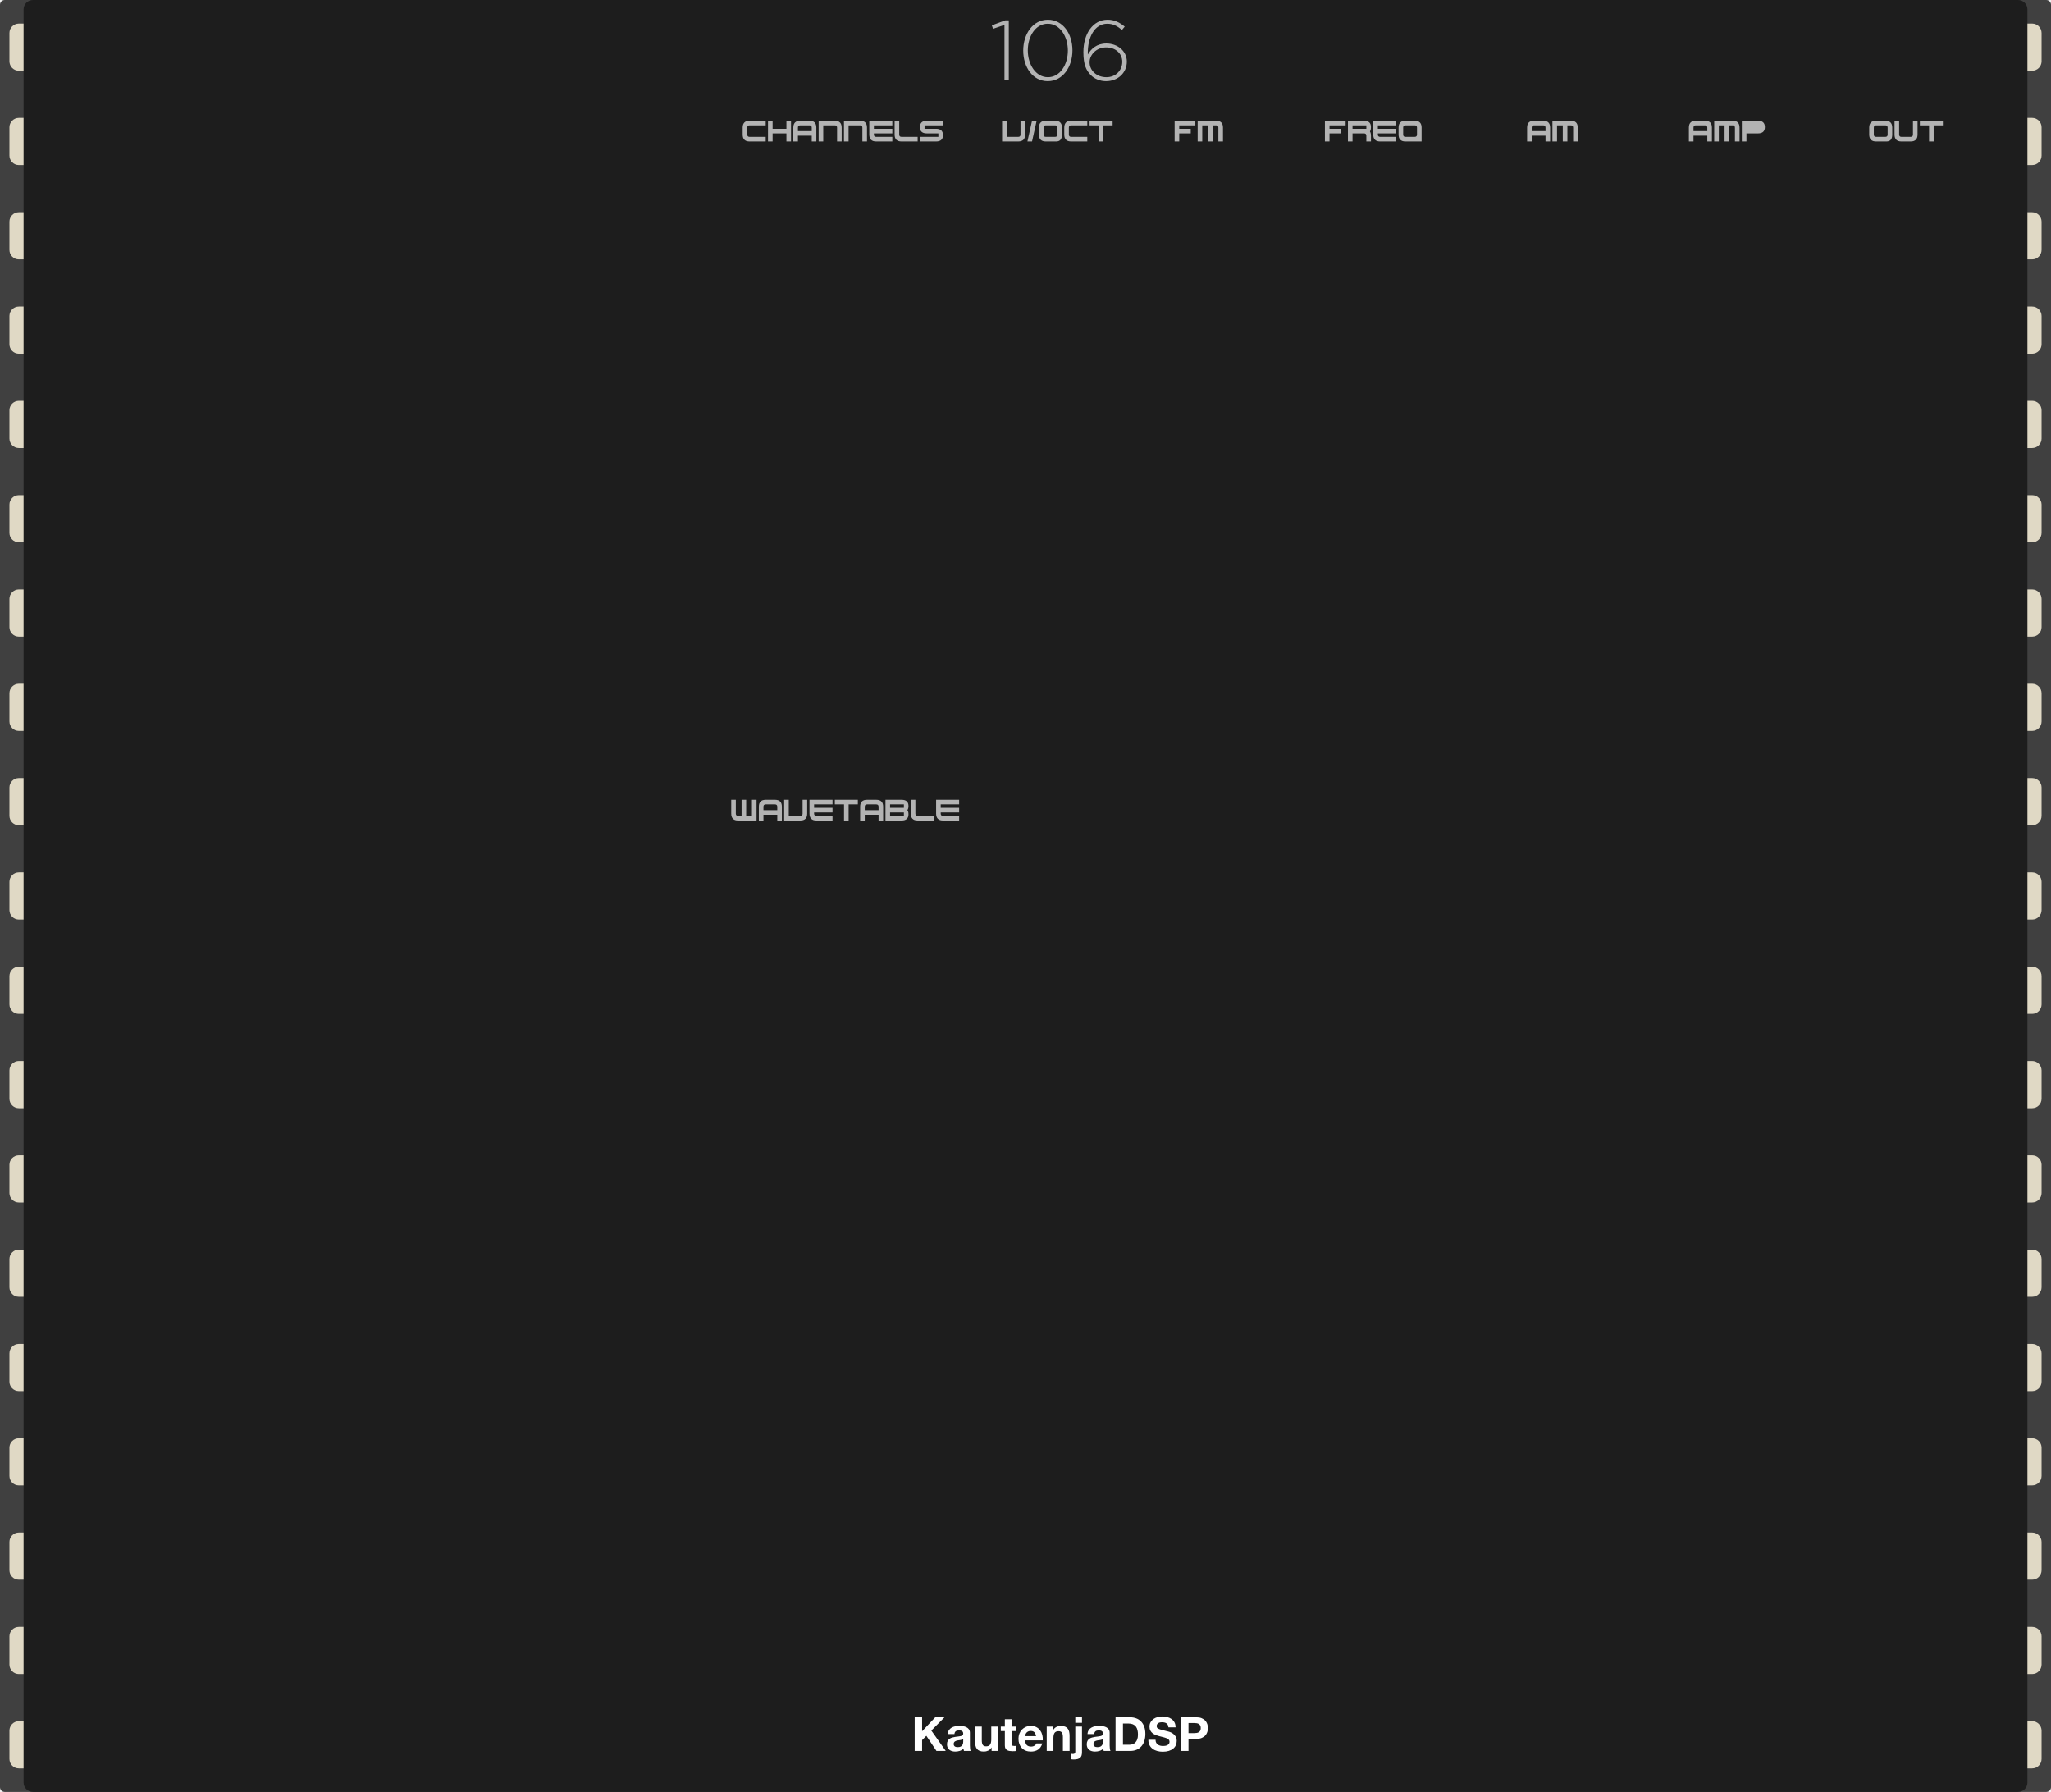
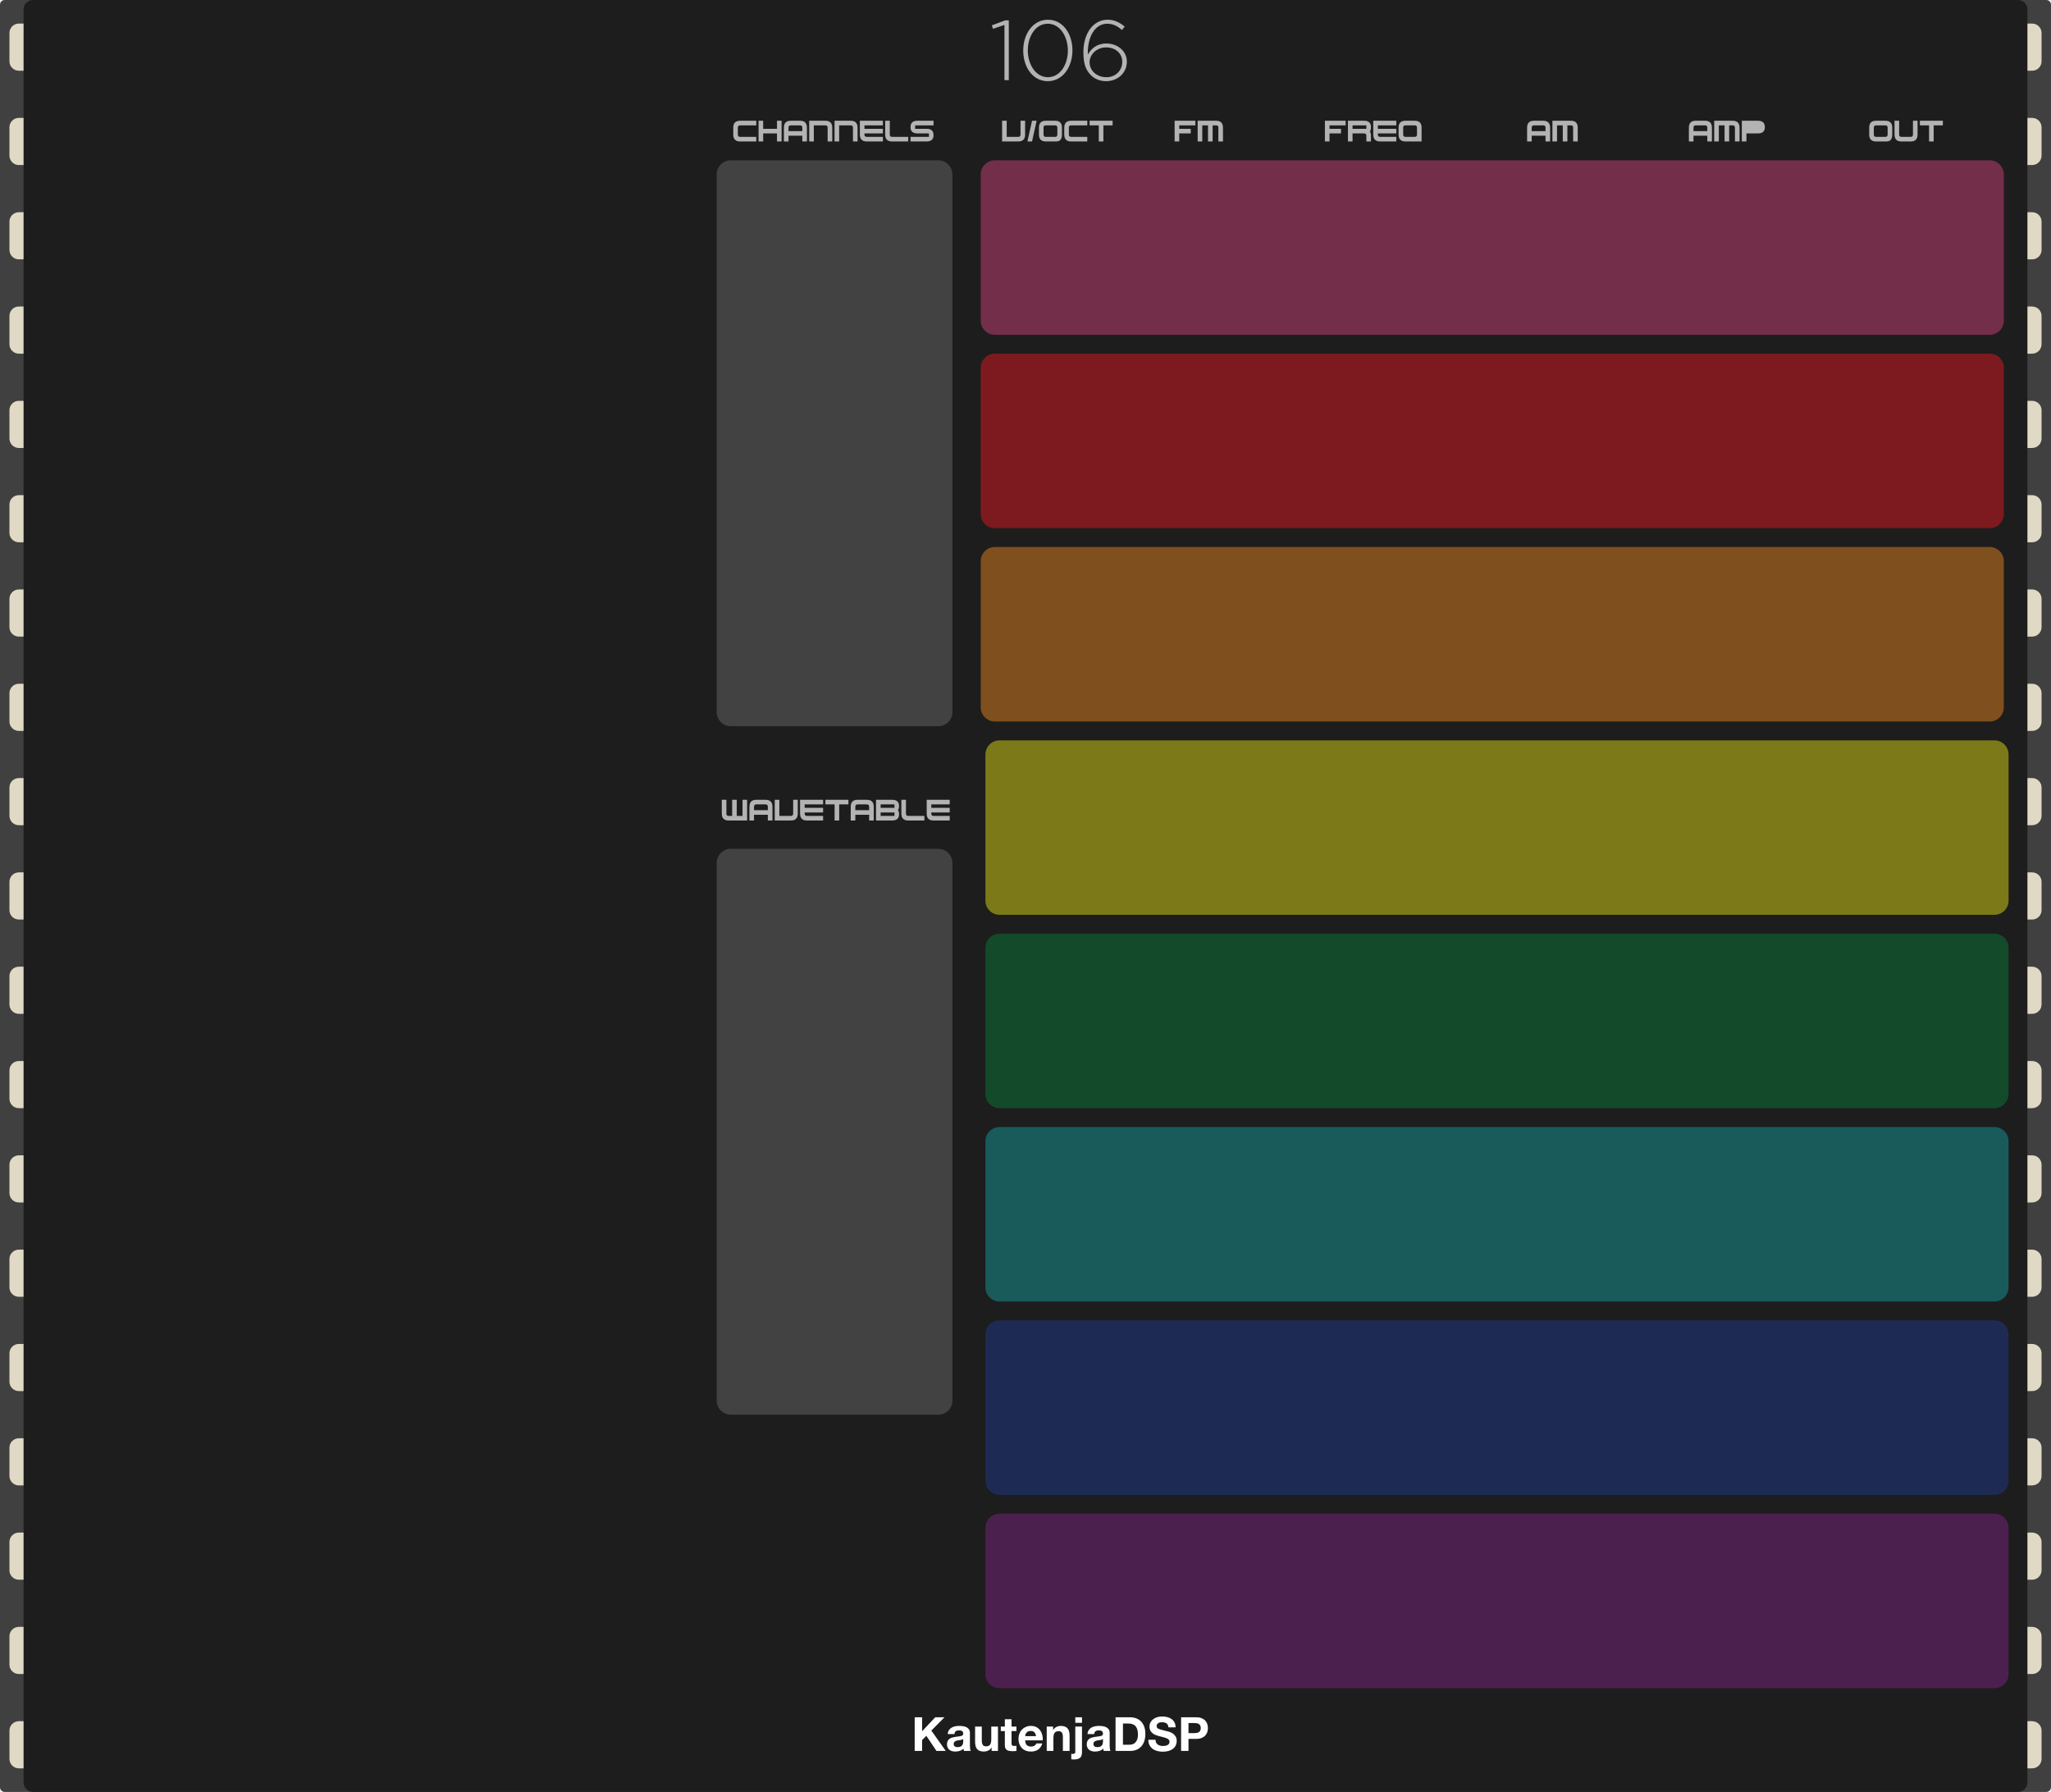
<svg xmlns="http://www.w3.org/2000/svg" width="435px" height="380px" viewBox="0 0 435 380" version="1.1">
  <g id="106" stroke="none" stroke-width="1" fill="none" fill-rule="evenodd">
    <g id="bg">
      <rect id="Background" fill="#404040" fill-rule="nonzero" x="0" y="0" width="435" height="380" rx="1" />
      <g id="leads" transform="translate(2, 5)" fill="#E0D9C5">
        <rect id="Rectangle" x="0" y="0" width="431" height="10" rx="2" />
        <rect id="Rectangle-Copy" x="0" y="20" width="431" height="10" rx="2" />
        <rect id="Rectangle-Copy-3" x="0" y="40" width="431" height="10" rx="2" />
        <rect id="Rectangle-Copy-2" x="0" y="60" width="431" height="10" rx="2" />
        <rect id="Rectangle-Copy-7" x="0" y="140" width="431" height="10" rx="2" />
        <rect id="Rectangle-Copy-6" x="0" y="80" width="431" height="10" rx="2" />
        <rect id="Rectangle-Copy-5" x="0" y="100" width="431" height="10" rx="2" />
        <rect id="Rectangle-Copy-4" x="0" y="120" width="431" height="10" rx="2" />
        <rect id="Rectangle-Copy-15" x="0" y="160" width="431" height="10" rx="2" />
        <rect id="Rectangle-Copy-14" x="0" y="180" width="431" height="10" rx="2" />
        <rect id="Rectangle-Copy-13" x="0" y="200" width="431" height="10" rx="2" />
        <rect id="Rectangle-Copy-12" x="0" y="220" width="431" height="10" rx="2" />
        <rect id="Rectangle-Copy-11" x="0" y="300" width="431" height="10" rx="2" />
        <rect id="Rectangle-Copy-10" x="0" y="240" width="431" height="10" rx="2" />
        <rect id="Rectangle-Copy-9" x="0" y="260" width="431" height="10" rx="2" />
        <rect id="Rectangle-Copy-8" x="0" y="280" width="431" height="10" rx="2" />
        <rect id="Rectangle-Copy-18" x="0" y="320" width="431" height="10" rx="2" />
        <rect id="Rectangle-Copy-17" x="0" y="340" width="431" height="10" rx="2" />
        <rect id="Rectangle-Copy-16" x="0" y="360" width="431" height="10" rx="2" />
      </g>
      <rect id="cover" fill="#1D1D1D" x="5" y="0" width="425" height="380" rx="2" />
      <g id="KautenjaDSP/bottom/white" transform="translate(194, 364)" fill="#FFFFFF">
        <g id="Group-3">
          <path d="M-2.13162821e-14,0.17 L-2.13162821e-14,7.31 L1.57,7.31 L1.57,5.01 L2.47,4.1 L4.62,7.31 L6.59,7.31 L3.53,2.99 L6.32,0.17 L4.36,0.17 L1.57,3.13 L1.57,0.17 L-2.13162821e-14,0.17 Z M7.01,3.73 C7.03,3.397 7.113,3.12 7.26,2.9 C7.407,2.68 7.593,2.503 7.82,2.37 C8.047,2.237 8.302,2.142 8.585,2.085 C8.868,2.028 9.153,2 9.44,2 C9.7,2 9.963,2.018 10.23,2.055 C10.497,2.092 10.74,2.163 10.96,2.27 C11.18,2.377 11.36,2.525 11.5,2.715 C11.64,2.905 11.71,3.157 11.71,3.47 L11.71,6.16 C11.71,6.393 11.723,6.617 11.75,6.83 C11.777,7.043 11.823,7.203 11.89,7.31 L10.45,7.31 C10.423,7.23 10.402,7.148 10.385,7.065 C10.368,6.982 10.357,6.897 10.35,6.81 C10.123,7.043 9.857,7.207 9.55,7.3 C9.243,7.393 8.93,7.44 8.61,7.44 C8.363,7.44 8.133,7.41 7.92,7.35 C7.707,7.29 7.52,7.197 7.36,7.07 C7.2,6.943 7.075,6.783 6.985,6.59 C6.895,6.397 6.85,6.167 6.85,5.9 C6.85,5.607 6.902,5.365 7.005,5.175 C7.108,4.985 7.242,4.833 7.405,4.72 C7.568,4.607 7.755,4.522 7.965,4.465 C8.175,4.408 8.387,4.363 8.6,4.33 L8.918,4.285 L8.918,4.285 L9.23,4.25 C9.437,4.23 9.62,4.2 9.78,4.16 C9.94,4.12 10.067,4.062 10.16,3.985 C10.253,3.908 10.297,3.797 10.29,3.65 C10.29,3.497 10.265,3.375 10.215,3.285 C10.165,3.195 10.098,3.125 10.015,3.075 C9.932,3.025 9.835,2.992 9.725,2.975 C9.615,2.958 9.497,2.95 9.37,2.95 C9.09,2.95 8.87,3.01 8.71,3.13 C8.55,3.25 8.457,3.45 8.43,3.73 L7.01,3.73 Z M10.29,4.78 C10.23,4.833 10.155,4.875 10.065,4.905 C9.975,4.935 9.878,4.96 9.775,4.98 L9.616,5.008 L9.616,5.008 L9.45,5.03 C9.337,5.043 9.223,5.06 9.11,5.08 C9.003,5.1 8.898,5.127 8.795,5.16 C8.692,5.193 8.602,5.238 8.525,5.295 C8.448,5.352 8.387,5.423 8.34,5.51 C8.293,5.597 8.27,5.707 8.27,5.84 C8.27,5.967 8.293,6.073 8.34,6.16 C8.387,6.247 8.45,6.315 8.53,6.365 C8.61,6.415 8.703,6.45 8.81,6.47 C8.917,6.49 9.027,6.5 9.14,6.5 C9.42,6.5 9.637,6.453 9.79,6.36 C9.943,6.267 10.057,6.155 10.13,6.025 C10.203,5.895 10.248,5.763 10.265,5.63 L10.287,5.399 C10.289,5.366 10.29,5.337 10.29,5.31 L10.29,4.78 Z M17.66,7.31 L17.66,2.14 L16.24,2.14 L16.24,4.85 C16.24,5.377 16.153,5.755 15.98,5.985 C15.807,6.215 15.527,6.33 15.14,6.33 C14.8,6.33 14.563,6.225 14.43,6.015 C14.297,5.805 14.23,5.487 14.23,5.06 L14.23,2.14 L12.81,2.14 L12.81,5.32 C12.81,5.64 12.838,5.932 12.895,6.195 C12.952,6.458 13.05,6.682 13.19,6.865 C13.33,7.048 13.522,7.19 13.765,7.29 C14.008,7.39 14.32,7.44 14.7,7.44 C15,7.44 15.293,7.373 15.58,7.24 C15.867,7.107 16.1,6.89 16.28,6.59 L16.31,6.59 L16.31,7.31 L17.66,7.31 Z M20.54,2.14 L20.54,0.59 L19.12,0.59 L19.12,2.14 L18.26,2.14 L18.26,3.09 L19.12,3.09 L19.12,6.14 C19.12,6.4 19.163,6.61 19.25,6.77 C19.337,6.93 19.455,7.053 19.605,7.14 C19.755,7.227 19.928,7.285 20.125,7.315 C20.322,7.345 20.53,7.36 20.75,7.36 C20.89,7.36 21.033,7.357 21.18,7.35 C21.327,7.343 21.46,7.33 21.58,7.31 L21.58,6.21 C21.513,6.223 21.443,6.233 21.37,6.24 C21.297,6.247 21.22,6.25 21.14,6.25 C20.9,6.25 20.74,6.21 20.66,6.13 C20.58,6.05 20.54,5.89 20.54,5.65 L20.54,3.09 L21.58,3.09 L21.58,2.14 L20.54,2.14 Z M25.74,4.17 L23.43,4.17 C23.437,4.07 23.458,3.957 23.495,3.83 C23.532,3.703 23.595,3.583 23.685,3.47 C23.775,3.357 23.895,3.262 24.045,3.185 C24.195,3.108 24.383,3.07 24.61,3.07 C24.957,3.07 25.215,3.163 25.385,3.35 C25.555,3.537 25.673,3.81 25.74,4.17 Z M23.43,5.07 L27.16,5.07 C27.187,4.67 27.153,4.287 27.06,3.92 C26.967,3.553 26.815,3.227 26.605,2.94 C26.395,2.653 26.127,2.425 25.8,2.255 C25.473,2.085 25.09,2 24.65,2 C24.257,2 23.898,2.07 23.575,2.21 C23.252,2.35 22.973,2.542 22.74,2.785 C22.507,3.028 22.327,3.317 22.2,3.65 C22.073,3.983 22.01,4.343 22.01,4.73 C22.01,5.13 22.072,5.497 22.195,5.83 C22.318,6.163 22.493,6.45 22.72,6.69 C22.947,6.93 23.223,7.115 23.55,7.245 C23.877,7.375 24.243,7.44 24.65,7.44 C25.237,7.44 25.737,7.307 26.15,7.04 C26.563,6.773 26.87,6.33 27.07,5.71 L25.82,5.71 C25.773,5.87 25.647,6.022 25.44,6.165 C25.233,6.308 24.987,6.38 24.7,6.38 C24.3,6.38 23.993,6.277 23.78,6.07 C23.567,5.863 23.45,5.53 23.43,5.07 Z M28,2.14 L28,7.31 L29.42,7.31 L29.42,4.6 C29.42,4.073 29.507,3.695 29.68,3.465 C29.853,3.235 30.133,3.12 30.52,3.12 C30.86,3.12 31.097,3.225 31.23,3.435 C31.363,3.645 31.43,3.963 31.43,4.39 L31.43,7.31 L32.85,7.31 L32.85,4.13 C32.85,3.81 32.822,3.518 32.765,3.255 C32.708,2.992 32.61,2.768 32.47,2.585 C32.33,2.402 32.138,2.258 31.895,2.155 C31.652,2.052 31.34,2 30.96,2 C30.66,2 30.367,2.068 30.08,2.205 C29.793,2.342 29.56,2.56 29.38,2.86 L29.35,2.86 L29.35,2.14 L28,2.14 Z M35.48,1.34 L35.48,0.17 L34.06,0.17 L34.06,1.34 L35.48,1.34 Z M33.21,7.91 L33.21,9.08 C33.343,9.107 33.493,9.12 33.66,9.12 C34.02,9.12 34.317,9.088 34.55,9.025 C34.783,8.962 34.968,8.865 35.105,8.735 C35.242,8.605 35.338,8.443 35.395,8.25 C35.452,8.057 35.48,7.827 35.48,7.56 L35.48,2.14 L34.06,2.14 L34.06,7.49 C34.06,7.683 34.005,7.808 33.895,7.865 C33.785,7.922 33.657,7.95 33.51,7.95 C33.383,7.95 33.283,7.937 33.21,7.91 Z M36.65,3.73 C36.67,3.397 36.753,3.12 36.9,2.9 C37.047,2.68 37.233,2.503 37.46,2.37 C37.687,2.237 37.942,2.142 38.225,2.085 C38.508,2.028 38.793,2 39.08,2 C39.34,2 39.603,2.018 39.87,2.055 C40.137,2.092 40.38,2.163 40.6,2.27 C40.82,2.377 41,2.525 41.14,2.715 C41.28,2.905 41.35,3.157 41.35,3.47 L41.35,6.16 C41.35,6.393 41.363,6.617 41.39,6.83 C41.417,7.043 41.463,7.203 41.53,7.31 L40.09,7.31 C40.063,7.23 40.042,7.148 40.025,7.065 C40.008,6.982 39.997,6.897 39.99,6.81 C39.763,7.043 39.497,7.207 39.19,7.3 C38.883,7.393 38.57,7.44 38.25,7.44 C38.003,7.44 37.773,7.41 37.56,7.35 C37.347,7.29 37.16,7.197 37,7.07 C36.84,6.943 36.715,6.783 36.625,6.59 C36.535,6.397 36.49,6.167 36.49,5.9 C36.49,5.607 36.542,5.365 36.645,5.175 C36.748,4.985 36.882,4.833 37.045,4.72 C37.208,4.607 37.395,4.522 37.605,4.465 C37.815,4.408 38.027,4.363 38.24,4.33 C38.453,4.297 38.663,4.27 38.87,4.25 C39.077,4.23 39.26,4.2 39.42,4.16 C39.58,4.12 39.707,4.062 39.8,3.985 C39.893,3.908 39.937,3.797 39.93,3.65 C39.93,3.497 39.905,3.375 39.855,3.285 C39.805,3.195 39.738,3.125 39.655,3.075 C39.572,3.025 39.475,2.992 39.365,2.975 C39.255,2.958 39.137,2.95 39.01,2.95 C38.73,2.95 38.51,3.01 38.35,3.13 C38.19,3.25 38.097,3.45 38.07,3.73 L36.65,3.73 Z M39.93,4.78 C39.87,4.833 39.795,4.875 39.705,4.905 C39.615,4.935 39.518,4.96 39.415,4.98 L39.256,5.008 L39.256,5.008 L39.09,5.03 C38.977,5.043 38.863,5.06 38.75,5.08 C38.643,5.1 38.538,5.127 38.435,5.16 C38.332,5.193 38.242,5.238 38.165,5.295 C38.088,5.352 38.027,5.423 37.98,5.51 C37.933,5.597 37.91,5.707 37.91,5.84 C37.91,5.967 37.933,6.073 37.98,6.16 C38.027,6.247 38.09,6.315 38.17,6.365 C38.25,6.415 38.343,6.45 38.45,6.47 C38.557,6.49 38.667,6.5 38.78,6.5 C39.06,6.5 39.277,6.453 39.43,6.36 C39.583,6.267 39.697,6.155 39.77,6.025 C39.843,5.895 39.888,5.763 39.905,5.63 L39.927,5.399 C39.929,5.366 39.93,5.337 39.93,5.31 L39.93,4.78 Z M44.17,5.99 L44.17,1.49 L45.29,1.49 C45.677,1.49 46.002,1.545 46.265,1.655 C46.528,1.765 46.74,1.923 46.9,2.13 C47.06,2.337 47.175,2.585 47.245,2.875 C47.315,3.165 47.35,3.49 47.35,3.85 C47.35,4.243 47.3,4.577 47.2,4.85 C47.1,5.123 46.967,5.345 46.8,5.515 C46.633,5.685 46.443,5.807 46.23,5.88 C46.017,5.953 45.797,5.99 45.57,5.99 L44.17,5.99 Z M42.6,0.17 L42.6,7.31 L45.68,7.31 C46.227,7.31 46.702,7.218 47.105,7.035 C47.508,6.852 47.845,6.6 48.115,6.28 C48.385,5.96 48.587,5.58 48.72,5.14 C48.853,4.7 48.92,4.22 48.92,3.7 C48.92,3.107 48.838,2.59 48.675,2.15 C48.512,1.71 48.285,1.343 47.995,1.05 C47.705,0.757 47.362,0.537 46.965,0.39 C46.568,0.243 46.14,0.17 45.68,0.17 L42.6,0.17 Z M51.08,4.94 L49.56,4.94 C49.553,5.38 49.633,5.76 49.8,6.08 C49.967,6.4 50.192,6.663 50.475,6.87 C50.758,7.077 51.085,7.228 51.455,7.325 C51.825,7.422 52.207,7.47 52.6,7.47 C53.087,7.47 53.515,7.413 53.885,7.3 C54.255,7.187 54.565,7.028 54.815,6.825 C55.065,6.622 55.253,6.38 55.38,6.1 C55.507,5.82 55.57,5.517 55.57,5.19 C55.57,4.79 55.485,4.462 55.315,4.205 C55.145,3.948 54.943,3.743 54.71,3.59 C54.477,3.437 54.242,3.325 54.005,3.255 L53.746,3.181 C53.629,3.15 53.53,3.126 53.45,3.11 L52.365,2.83 L52.365,2.83 C52.088,2.757 51.872,2.683 51.715,2.61 C51.558,2.537 51.453,2.457 51.4,2.37 C51.347,2.283 51.32,2.17 51.32,2.03 C51.32,1.877 51.353,1.75 51.42,1.65 C51.487,1.55 51.572,1.467 51.675,1.4 C51.778,1.333 51.893,1.287 52.02,1.26 C52.147,1.233 52.273,1.22 52.4,1.22 C52.593,1.22 52.772,1.237 52.935,1.27 C53.098,1.303 53.243,1.36 53.37,1.44 C53.497,1.52 53.598,1.63 53.675,1.77 C53.752,1.91 53.797,2.087 53.81,2.3 L55.33,2.3 C55.33,1.887 55.252,1.535 55.095,1.245 C54.938,0.955 54.727,0.717 54.46,0.53 C54.193,0.343 53.888,0.208 53.545,0.125 C53.202,0.042 52.843,0 52.47,0 C52.15,0 51.83,0.043 51.51,0.13 C51.19,0.217 50.903,0.35 50.65,0.53 C50.397,0.71 50.192,0.935 50.035,1.205 C49.878,1.475 49.8,1.793 49.8,2.16 C49.8,2.487 49.862,2.765 49.985,2.995 C50.108,3.225 50.27,3.417 50.47,3.57 C50.67,3.723 50.897,3.848 51.15,3.945 C51.319,4.009 51.491,4.067 51.666,4.118 L51.93,4.19 C52.19,4.263 52.447,4.33 52.7,4.39 C52.953,4.45 53.18,4.52 53.38,4.6 C53.58,4.68 53.742,4.78 53.865,4.9 C53.988,5.02 54.05,5.177 54.05,5.37 C54.05,5.55 54.003,5.698 53.91,5.815 C53.817,5.932 53.7,6.023 53.56,6.09 C53.42,6.157 53.27,6.202 53.11,6.225 C52.95,6.248 52.8,6.26 52.66,6.26 C52.453,6.26 52.253,6.235 52.06,6.185 C51.867,6.135 51.698,6.058 51.555,5.955 C51.412,5.852 51.297,5.717 51.21,5.55 C51.123,5.383 51.08,5.18 51.08,4.94 Z" id="KautenjaDSP" fill-rule="nonzero" />
          <path d="M59.72,0.17 C60.167,0.17 60.547,0.235 60.86,0.365 C61.173,0.495 61.428,0.667 61.625,0.88 C61.822,1.093 61.965,1.337 62.055,1.61 C62.145,1.883 62.19,2.167 62.19,2.46 C62.19,2.747 62.145,3.028 62.055,3.305 C61.965,3.582 61.822,3.827 61.625,4.04 C61.428,4.253 61.173,4.425 60.86,4.555 C60.547,4.685 60.167,4.75 59.72,4.75 L58.07,4.75 L58.07,7.31 L56.5,7.31 L56.5,0.17 L59.72,0.17 Z M59.29,1.39 L58.07,1.39 L58.07,3.53 L59.29,3.53 C59.47,3.53 59.643,3.517 59.81,3.49 C59.977,3.463 60.123,3.412 60.25,3.335 C60.377,3.258 60.478,3.15 60.555,3.01 C60.632,2.87 60.67,2.687 60.67,2.46 C60.67,2.233 60.632,2.05 60.555,1.91 C60.478,1.77 60.377,1.662 60.25,1.585 C60.123,1.508 59.977,1.457 59.81,1.43 C59.643,1.403 59.47,1.39 59.29,1.39 L59.29,1.39 Z" id="Combined-Shape" fill-rule="nonzero" />
        </g>
      </g>
      <g id="Header" transform="translate(0, 2)" fill="#B3B3B3" fill-rule="nonzero">
        <path d="M210.357,3.372 L210.609,4.11 L213.039,3.282 L213.039,15 L213.957,15 L213.957,2.31 L213.237,2.31 L210.357,3.372 Z M227.457,8.682 C227.457,5.19 225.459,2.184 222.255,2.184 C219.051,2.184 217.017,5.226 217.017,8.718 C217.017,12.21 219.015,15.216 222.219,15.216 C225.423,15.216 227.457,12.174 227.457,8.682 Z M226.485,8.718 C226.485,11.67 224.865,14.37 222.255,14.37 C219.645,14.37 217.989,11.634 217.989,8.682 C217.989,5.73 219.609,3.03 222.219,3.03 C224.829,3.03 226.485,5.766 226.485,8.718 Z M238.545,3.642 C237.447,2.742 236.349,2.184 234.909,2.184 C231.777,2.184 229.779,5.208 229.779,9.024 C229.779,11.652 230.337,12.912 231.381,13.956 C232.137,14.712 233.289,15.216 234.585,15.216 C237.069,15.216 238.995,13.47 238.995,11.058 C238.995,8.79 236.979,7.224 234.657,7.224 C232.605,7.224 231.435,8.34 230.715,9.564 C230.625,5.712 232.281,3.03 234.837,3.03 C236.025,3.03 236.979,3.498 237.951,4.362 L238.545,3.642 Z M238.023,11.094 C238.023,12.894 236.691,14.37 234.657,14.37 C232.623,14.37 231.093,13.002 231.093,11.184 C231.093,9.618 232.533,8.052 234.603,8.052 C236.601,8.052 238.023,9.348 238.023,11.094 Z" id="106" />
      </g>
+       <g id="Group" transform="translate(208, 34)" fill-opacity="0.5">
+         <rect id="Rectangle" fill="#CA4179" x="0" y="0" width="217" height="37" rx="3" />
+         <rect id="Rectangle-Copy-19" fill="#DE1923" x="0" y="41" width="217" height="37" rx="3" />
+         <rect id="Rectangle-Copy-20" fill="#E28220" x="0" y="82" width="217" height="37" rx="3" />
+         <rect id="Rectangle-Copy-21" fill="#DCD715" x="1" y="123" width="217" height="37" rx="3" />
+         <rect id="Rectangle-Copy-22" fill="#0B7839" x="1" y="164" width="217" height="37" rx="3" />
+         <rect id="Rectangle-Copy-23" fill="#17999B" x="1" y="205" width="217" height="37" rx="3" />
+         <rect id="Rectangle-Copy-24" fill="#1E3B8C" x="1" y="246" width="217" height="37" rx="3" />
+         <rect id="Rectangle-Copy-25" fill="#7C2580" x="1" y="287" width="217" height="37" rx="3" />
+       </g>
+       <g id="Group-2" transform="translate(152, 34)" fill="#D8D8D8" fill-opacity="0.2">
+         <rect id="Rectangle" x="0" y="0" width="50" height="120" rx="3" />
+         <rect id="Rectangle-Copy-26" x="0" y="146" width="50" height="120" rx="3" />
+       </g>
    </g>
    <g id="channel-control" transform="translate(211, 25)" fill="#B3B3B3" fill-rule="nonzero">
      <g id="OUT" transform="translate(180, 0)">
        <g id="text">
          <path d="M6.908,5 C5.932,5 5.443,4.512 5.443,3.535 L5.443,2.07 C5.443,1.094 5.932,0.605 6.908,0.605 L8.861,0.605 C9.838,0.605 10.326,1.094 10.326,2.07 L10.326,3.535 C10.326,4.512 9.919,5 9.105,5 L6.908,5 Z M6.42,3.535 C6.42,3.861 6.583,4.023 6.908,4.023 L8.861,4.023 C9.187,4.023 9.35,3.861 9.35,3.535 L9.35,2.07 C9.35,1.745 9.187,1.582 8.861,1.582 L6.908,1.582 C6.583,1.582 6.42,1.745 6.42,2.07 L6.42,3.535 Z M10.814,0.605 L10.814,3.535 C10.814,4.512 11.303,5 12.279,5 L14.232,5 C15.209,5 15.697,4.512 15.697,3.535 L15.697,0.605 L14.721,0.605 L14.721,3.535 C14.721,3.861 14.558,4.023 14.232,4.023 L12.279,4.023 C11.954,4.023 11.791,3.861 11.791,3.535 L11.791,0.605 L10.814,0.605 Z M16.186,0.605 L21.068,0.605 L21.068,1.582 L19.115,1.582 L19.115,5 L18.139,5 L18.139,1.582 L16.186,1.582 L16.186,0.605 Z" id="OUT" />
        </g>
      </g>
      <g id="AMP" transform="translate(139, 0)">
        <g id="text" transform="translate(3, 0)">
          <path d="M9.105,2.803 L9.105,2.07 C9.105,1.745 8.943,1.582 8.617,1.582 L6.664,1.582 C6.339,1.582 6.176,1.745 6.176,2.07 L6.176,2.803 L9.105,2.803 Z M6.176,3.779 L6.176,5 L5.199,5 L5.199,2.07 C5.199,1.094 5.687,0.605 6.664,0.605 L8.617,0.605 C9.594,0.605 10.082,1.094 10.082,2.07 L10.082,5 L9.105,5 L9.105,3.779 L6.176,3.779 Z M10.57,5 L10.57,0.605 L14.477,0.605 C15.453,0.605 15.941,1.094 15.941,2.07 L15.941,5 L14.965,5 L14.965,2.07 C14.965,1.745 14.802,1.582 14.477,1.582 L13.744,1.582 L13.744,5 L12.768,5 L12.768,1.582 L11.547,1.582 L11.547,5 L10.57,5 Z M16.43,5 L16.43,0.605 L19.848,0.605 C20.824,0.605 21.312,1.055 21.312,1.953 C21.312,2.845 20.824,3.291 19.848,3.291 L17.406,3.291 L17.406,5 L16.43,5 Z M20.336,2.314 L17.406,2.314 L17.406,1.582 L20.336,1.582 L20.336,2.314 Z" id="AMP" />
        </g>
      </g>
      <g id="AM" transform="translate(105, 0)">
        <g id="text">
          <path d="M11.791,2.803 L11.791,2.07 C11.791,1.745 11.628,1.582 11.303,1.582 L9.35,1.582 C9.024,1.582 8.861,1.745 8.861,2.07 L8.861,2.803 L11.791,2.803 Z M8.861,3.779 L8.861,5 L7.885,5 L7.885,2.07 C7.885,1.094 8.373,0.605 9.35,0.605 L11.303,0.605 C12.279,0.605 12.768,1.094 12.768,2.07 L12.768,5 L11.791,5 L11.791,3.779 L8.861,3.779 Z M13.256,5 L13.256,0.605 L17.162,0.605 C18.139,0.605 18.627,1.094 18.627,2.07 L18.627,5 L17.65,5 L17.65,2.07 C17.65,1.745 17.488,1.582 17.162,1.582 L16.43,1.582 L16.43,5 L15.453,5 L15.453,1.582 L14.232,1.582 L14.232,5 L13.256,5 Z" id="AM" />
        </g>
      </g>
      <g id="FREQ" transform="translate(64, 0)">
        <g id="text" transform="translate(3, 0)">
          <path d="M3.002,5 L3.002,0.605 L7.396,0.605 L7.396,1.582 L3.979,1.582 L3.979,2.314 L6.42,2.314 L6.42,3.291 L3.979,3.291 L3.979,5 L3.002,5 Z M8.861,2.314 L11.791,2.314 L11.791,1.582 L8.861,1.582 L8.861,2.314 Z M8.861,3.291 L8.861,5 L7.885,5 L7.885,0.605 L11.303,0.605 C12.279,0.605 12.768,1.051 12.768,1.943 C12.768,2.367 12.698,2.677 12.558,2.876 C12.698,3.107 12.768,3.408 12.768,3.779 L12.768,5 L11.791,5 L11.791,3.779 C11.791,3.454 11.628,3.291 11.303,3.291 L8.861,3.291 Z M18.139,5 L14.721,5 C13.744,5 13.256,4.512 13.256,3.535 L13.256,0.605 L18.139,0.605 L18.139,1.582 L14.232,1.582 L14.232,2.314 L18.139,2.314 L18.139,3.291 L14.232,3.291 L14.232,3.535 C14.232,3.861 14.395,4.023 14.721,4.023 L18.139,4.023 L18.139,5 Z M22.045,4.023 C22.37,4.023 22.533,3.861 22.533,3.535 L22.533,2.07 C22.533,1.745 22.37,1.582 22.045,1.582 L20.092,1.582 C19.766,1.582 19.604,1.745 19.604,2.07 L19.604,3.535 C19.604,3.861 19.766,4.023 20.092,4.023 L22.045,4.023 Z M20.092,5 C19.115,5 18.627,4.512 18.627,3.535 L18.627,2.07 C18.627,1.094 19.115,0.605 20.092,0.605 L22.045,0.605 C23.021,0.605 23.51,1.094 23.51,2.07 L23.51,5 L20.092,5 Z" id="FREQ" />
        </g>
      </g>
      <g id="FM" transform="translate(30, 0)">
        <g id="text">
          <path d="M8.129,5 L8.129,0.605 L12.523,0.605 L12.523,1.582 L9.105,1.582 L9.105,2.314 L11.547,2.314 L11.547,3.291 L9.105,3.291 L9.105,5 L8.129,5 Z M13.012,5 L13.012,0.605 L16.918,0.605 C17.895,0.605 18.383,1.094 18.383,2.07 L18.383,5 L17.406,5 L17.406,2.07 C17.406,1.745 17.243,1.582 16.918,1.582 L16.186,1.582 L16.186,5 L15.209,5 L15.209,1.582 L13.988,1.582 L13.988,5 L13.012,5 Z" id="FM" />
        </g>
      </g>
      <g id="V/OCT">
        <g id="text">
          <path d="M1.537,0.605 L1.537,5 L4.955,5 C5.932,5 6.42,4.512 6.42,3.535 L6.42,0.605 L5.443,0.605 L5.443,3.535 C5.443,3.861 5.281,4.023 4.955,4.023 L2.514,4.023 L2.514,0.605 L1.537,0.605 Z M6.908,5 L7.885,0.605 L8.861,0.605 L7.885,5 L6.908,5 Z M10.814,5 C9.838,5 9.35,4.512 9.35,3.535 L9.35,2.07 C9.35,1.094 9.838,0.605 10.814,0.605 L12.768,0.605 C13.744,0.605 14.232,1.094 14.232,2.07 L14.232,3.535 C14.232,4.512 13.826,5 13.012,5 L10.814,5 Z M10.326,3.535 C10.326,3.861 10.489,4.023 10.814,4.023 L12.768,4.023 C13.093,4.023 13.256,3.861 13.256,3.535 L13.256,2.07 C13.256,1.745 13.093,1.582 12.768,1.582 L10.814,1.582 C10.489,1.582 10.326,1.745 10.326,2.07 L10.326,3.535 Z M19.604,5 L16.186,5 C15.209,5 14.721,4.512 14.721,3.535 L14.721,2.07 C14.721,1.094 15.209,0.605 16.186,0.605 L19.604,0.605 L19.604,1.582 L16.186,1.582 C15.86,1.582 15.697,1.745 15.697,2.07 L15.697,3.535 C15.697,3.861 15.86,4.023 16.186,4.023 L19.604,4.023 L19.604,5 Z M20.092,0.605 L24.975,0.605 L24.975,1.582 L23.021,1.582 L23.021,5 L22.045,5 L22.045,1.582 L20.092,1.582 L20.092,0.605 Z" id="V/OCT" />
        </g>
      </g>
    </g>
-     <g id="global-control" transform="translate(155, 25)">
+     <g id="global-control" transform="translate(153, 25)" fill="#B3B3B3" fill-rule="nonzero">
      <g id="wavetable" transform="translate(0, 144)">
-         <g id="control" transform="translate(3, 14)" />
-         <g id="text" fill="#B3B3B3" fill-rule="nonzero">
+         <g id="text">
          <path d="M0.086,0.605 L0.086,3.535 C0.086,4.512 0.574,5 1.551,5 L5.457,5 L5.457,0.605 L4.48,0.605 L4.48,4.023 L3.26,4.023 L3.26,0.605 L2.283,0.605 L2.283,4.023 L1.551,4.023 C1.225,4.023 1.062,3.861 1.062,3.535 L1.062,0.605 L0.086,0.605 Z M9.852,2.803 L9.852,2.07 C9.852,1.745 9.689,1.582 9.363,1.582 L7.41,1.582 C7.085,1.582 6.922,1.745 6.922,2.07 L6.922,2.803 L9.852,2.803 Z M6.922,3.779 L6.922,5 L5.945,5 L5.945,2.07 C5.945,1.094 6.434,0.605 7.41,0.605 L9.363,0.605 C10.34,0.605 10.828,1.094 10.828,2.07 L10.828,5 L9.852,5 L9.852,3.779 L6.922,3.779 Z M11.316,0.605 L11.316,5 L14.734,5 C15.711,5 16.199,4.512 16.199,3.535 L16.199,0.605 L15.223,0.605 L15.223,3.535 C15.223,3.861 15.06,4.023 14.734,4.023 L12.293,4.023 L12.293,0.605 L11.316,0.605 Z M21.57,5 L18.152,5 C17.176,5 16.688,4.512 16.688,3.535 L16.688,0.605 L21.57,0.605 L21.57,1.582 L17.664,1.582 L17.664,2.314 L21.57,2.314 L21.57,3.291 L17.664,3.291 L17.664,3.535 C17.664,3.861 17.827,4.023 18.152,4.023 L21.57,4.023 L21.57,5 Z M22.059,0.605 L26.941,0.605 L26.941,1.582 L24.988,1.582 L24.988,5 L24.012,5 L24.012,1.582 L22.059,1.582 L22.059,0.605 Z M31.336,2.803 L31.336,2.07 C31.336,1.745 31.173,1.582 30.848,1.582 L28.895,1.582 C28.569,1.582 28.406,1.745 28.406,2.07 L28.406,2.803 L31.336,2.803 Z M28.406,3.779 L28.406,5 L27.43,5 L27.43,2.07 C27.43,1.094 27.918,0.605 28.895,0.605 L30.848,0.605 C31.824,0.605 32.312,1.094 32.312,2.07 L32.312,5 L31.336,5 L31.336,3.779 L28.406,3.779 Z M33.777,2.314 L36.707,2.314 L36.707,1.582 L33.777,1.582 L33.777,2.314 Z M33.777,4.023 L36.707,4.023 L36.707,3.291 L33.777,3.291 L33.777,4.023 Z M32.801,5 L32.801,0.605 L36.219,0.605 C37.195,0.605 37.684,1.048 37.684,1.934 C37.684,2.295 37.605,2.585 37.449,2.803 C37.605,3.018 37.684,3.306 37.684,3.667 C37.684,4.556 37.195,5 36.219,5 L32.801,5 Z M38.172,0.605 L38.172,3.535 C38.172,4.512 38.66,5 39.637,5 L43.055,5 L43.055,4.023 L39.637,4.023 C39.311,4.023 39.148,3.861 39.148,3.535 L39.148,0.605 L38.172,0.605 Z M48.426,5 L45.008,5 C44.031,5 43.543,4.512 43.543,3.535 L43.543,0.605 L48.426,0.605 L48.426,1.582 L44.52,1.582 L44.52,2.314 L48.426,2.314 L48.426,3.291 L44.52,3.291 L44.52,3.535 C44.52,3.861 44.682,4.023 45.008,4.023 L48.426,4.023 L48.426,5 Z" id="WAVETABLE" />
        </g>
      </g>
      <g id="channels" transform="translate(2, 0)">
-         <g id="control" transform="translate(0, 12.5)" />
-         <g id="text" fill="#B3B3B3" fill-rule="nonzero">
+         <g id="text">
          <path d="M5.398,5 L1.98,5 C1.004,5 0.516,4.512 0.516,3.535 L0.516,2.07 C0.516,1.094 1.004,0.605 1.98,0.605 L5.398,0.605 L5.398,1.582 L1.98,1.582 C1.655,1.582 1.492,1.745 1.492,2.07 L1.492,3.535 C1.492,3.861 1.655,4.023 1.98,4.023 L5.398,4.023 L5.398,5 Z M5.887,5 L5.887,0.605 L6.863,0.605 L6.863,2.314 L9.793,2.314 L9.793,0.605 L10.77,0.605 L10.77,5 L9.793,5 L9.793,3.291 L6.863,3.291 L6.863,5 L5.887,5 Z M15.164,2.803 L15.164,2.07 C15.164,1.745 15.001,1.582 14.676,1.582 L12.723,1.582 C12.397,1.582 12.234,1.745 12.234,2.07 L12.234,2.803 L15.164,2.803 Z M12.234,3.779 L12.234,5 L11.258,5 L11.258,2.07 C11.258,1.094 11.746,0.605 12.723,0.605 L14.676,0.605 C15.652,0.605 16.141,1.094 16.141,2.07 L16.141,5 L15.164,5 L15.164,3.779 L12.234,3.779 Z M16.629,5 L16.629,0.605 L20.047,0.605 C21.023,0.605 21.512,1.094 21.512,2.07 L21.512,5 L20.535,5 L20.535,2.07 C20.535,1.745 20.372,1.582 20.047,1.582 L17.605,1.582 L17.605,5 L16.629,5 Z M22,5 L22,0.605 L25.418,0.605 C26.395,0.605 26.883,1.094 26.883,2.07 L26.883,5 L25.906,5 L25.906,2.07 C25.906,1.745 25.743,1.582 25.418,1.582 L22.977,1.582 L22.977,5 L22,5 Z M32.254,5 L28.836,5 C27.859,5 27.371,4.512 27.371,3.535 L27.371,0.605 L32.254,0.605 L32.254,1.582 L28.348,1.582 L28.348,2.314 L32.254,2.314 L32.254,3.291 L28.348,3.291 L28.348,3.535 C28.348,3.861 28.51,4.023 28.836,4.023 L32.254,4.023 L32.254,5 Z M32.742,0.605 L32.742,3.535 C32.742,4.512 33.23,5 34.207,5 L37.625,5 L37.625,4.023 L34.207,4.023 C33.882,4.023 33.719,3.861 33.719,3.535 L33.719,0.605 L32.742,0.605 Z M38.113,5 L38.113,4.023 L42.02,4.023 L42.02,3.291 L39.578,3.291 C38.602,3.291 38.113,2.85 38.113,1.968 C38.113,1.06 38.602,0.605 39.578,0.605 L42.996,0.605 L42.996,1.582 L39.09,1.582 L39.09,2.314 L41.531,2.314 C42.508,2.314 42.996,2.762 42.996,3.657 C42.996,4.552 42.508,5 41.531,5 L38.113,5 Z" id="CHANNELS" />
        </g>
      </g>
    </g>
  </g>
</svg>
